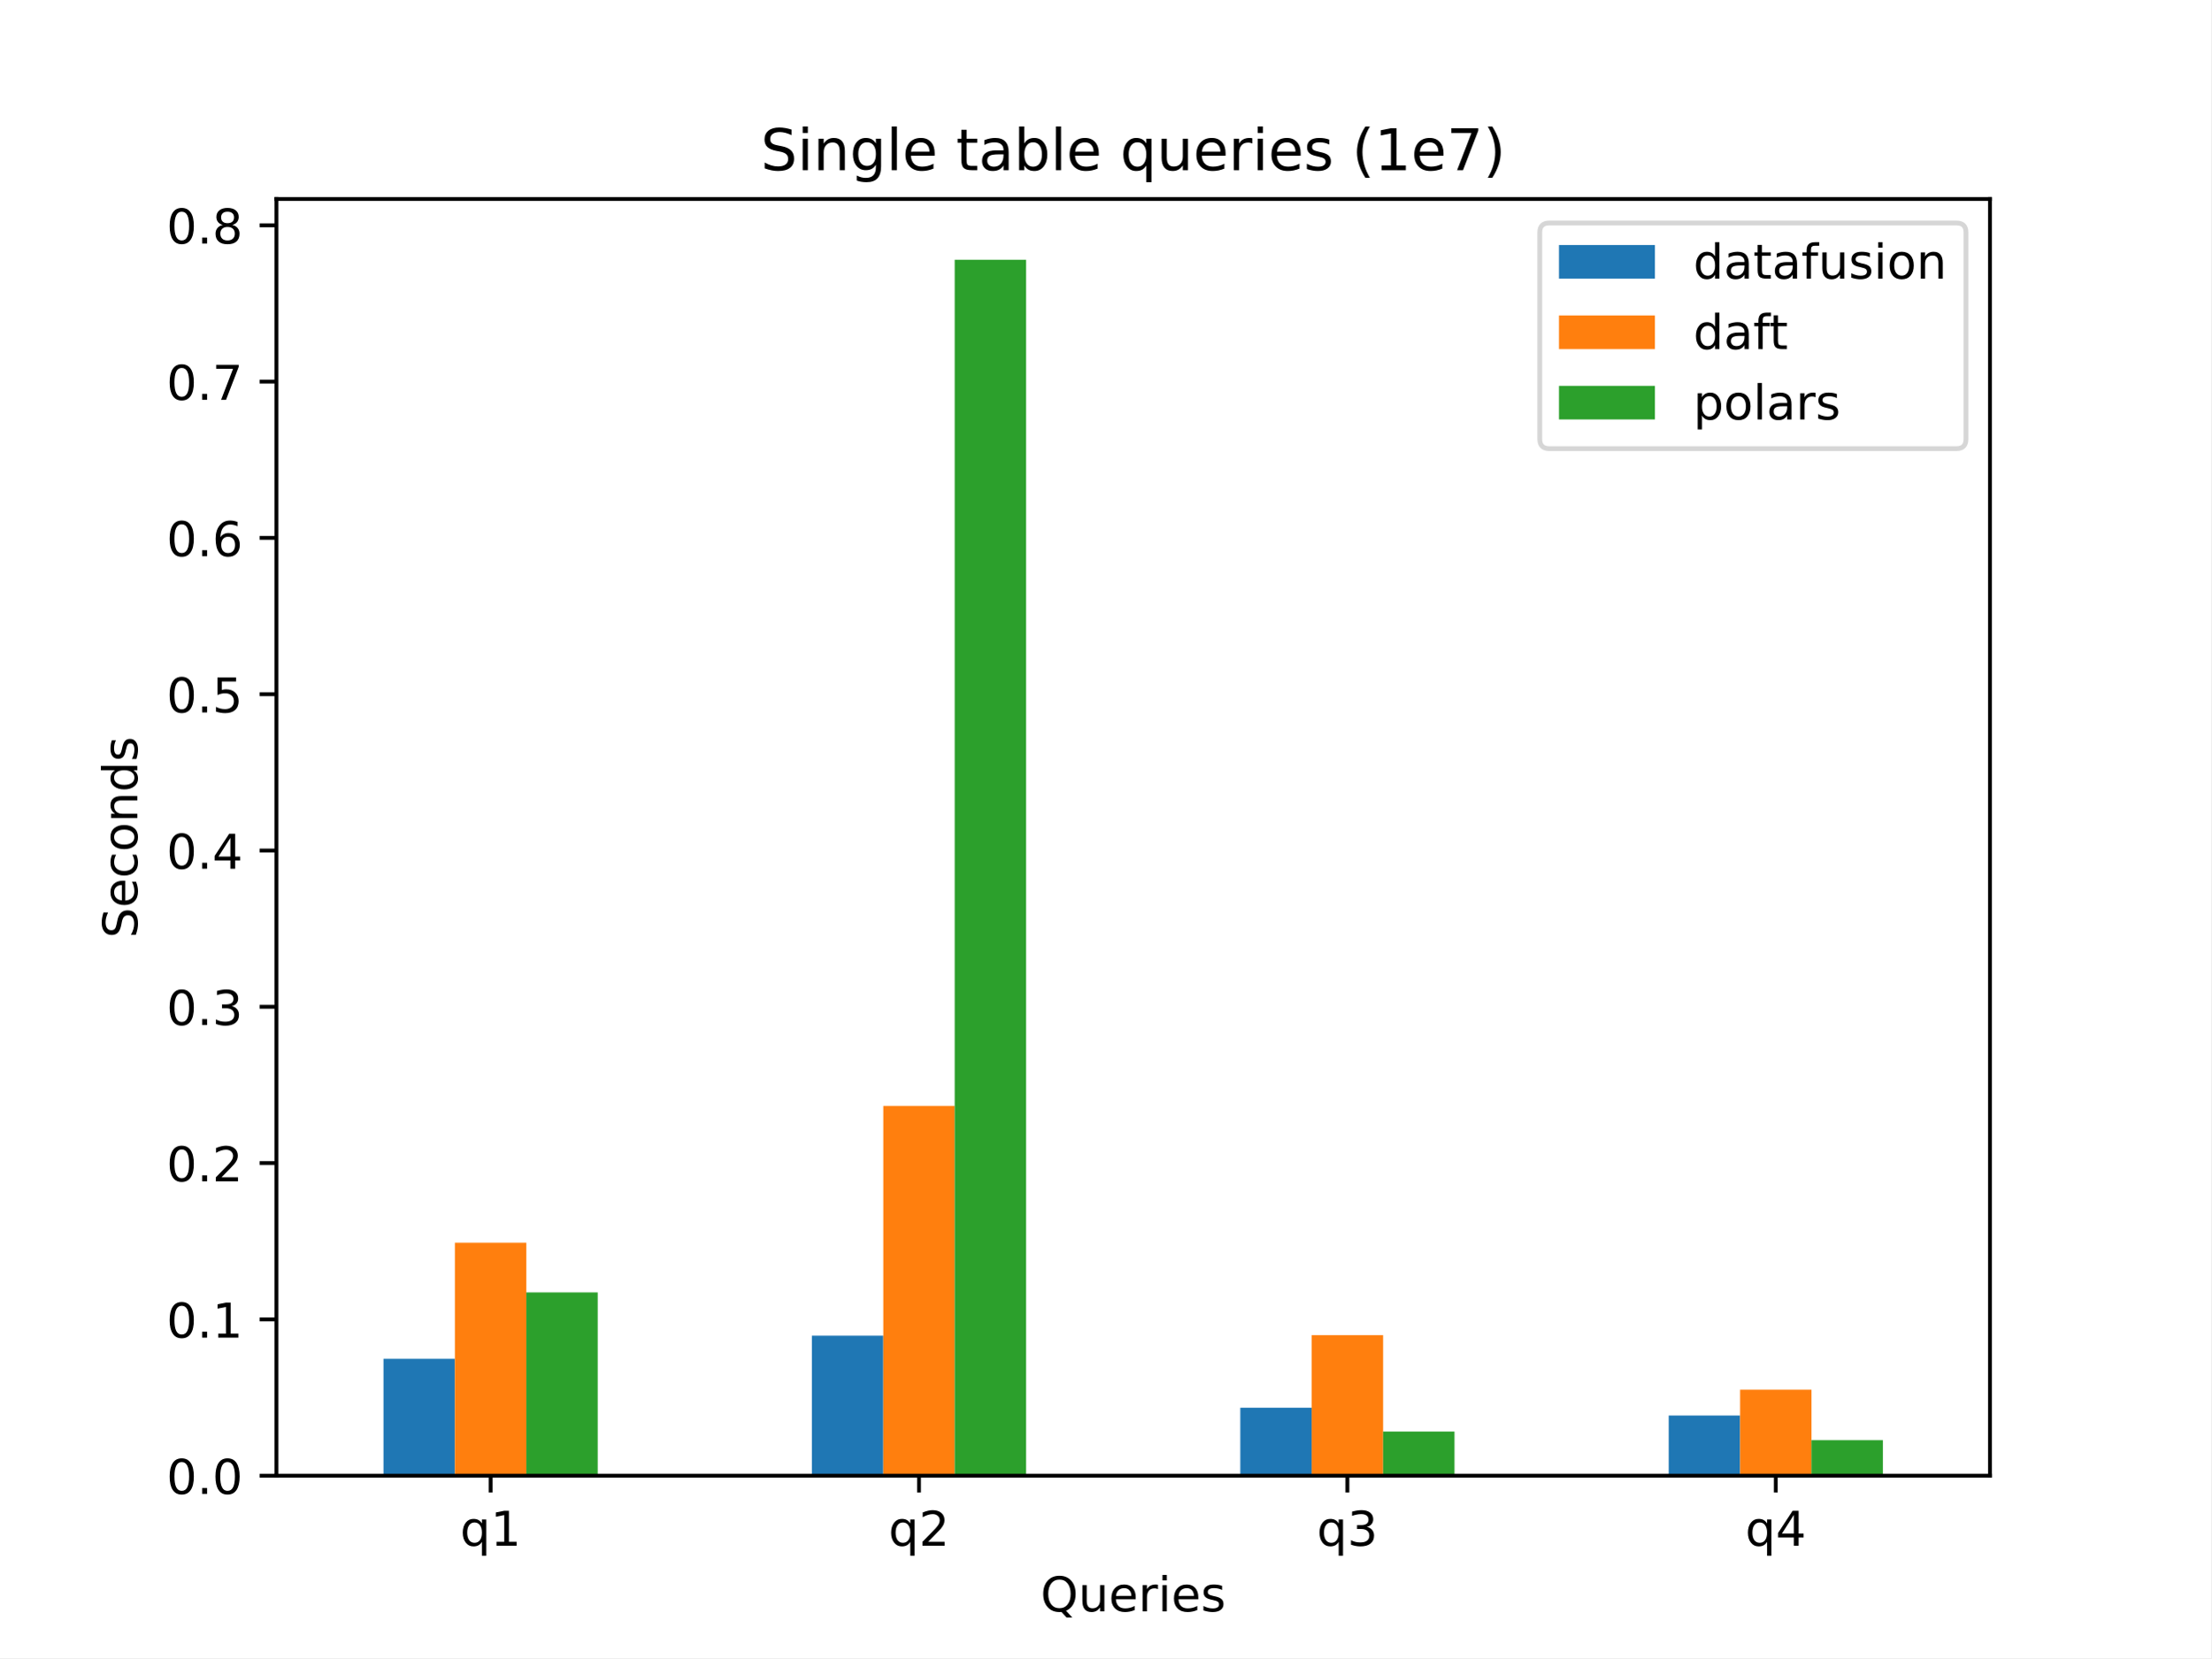
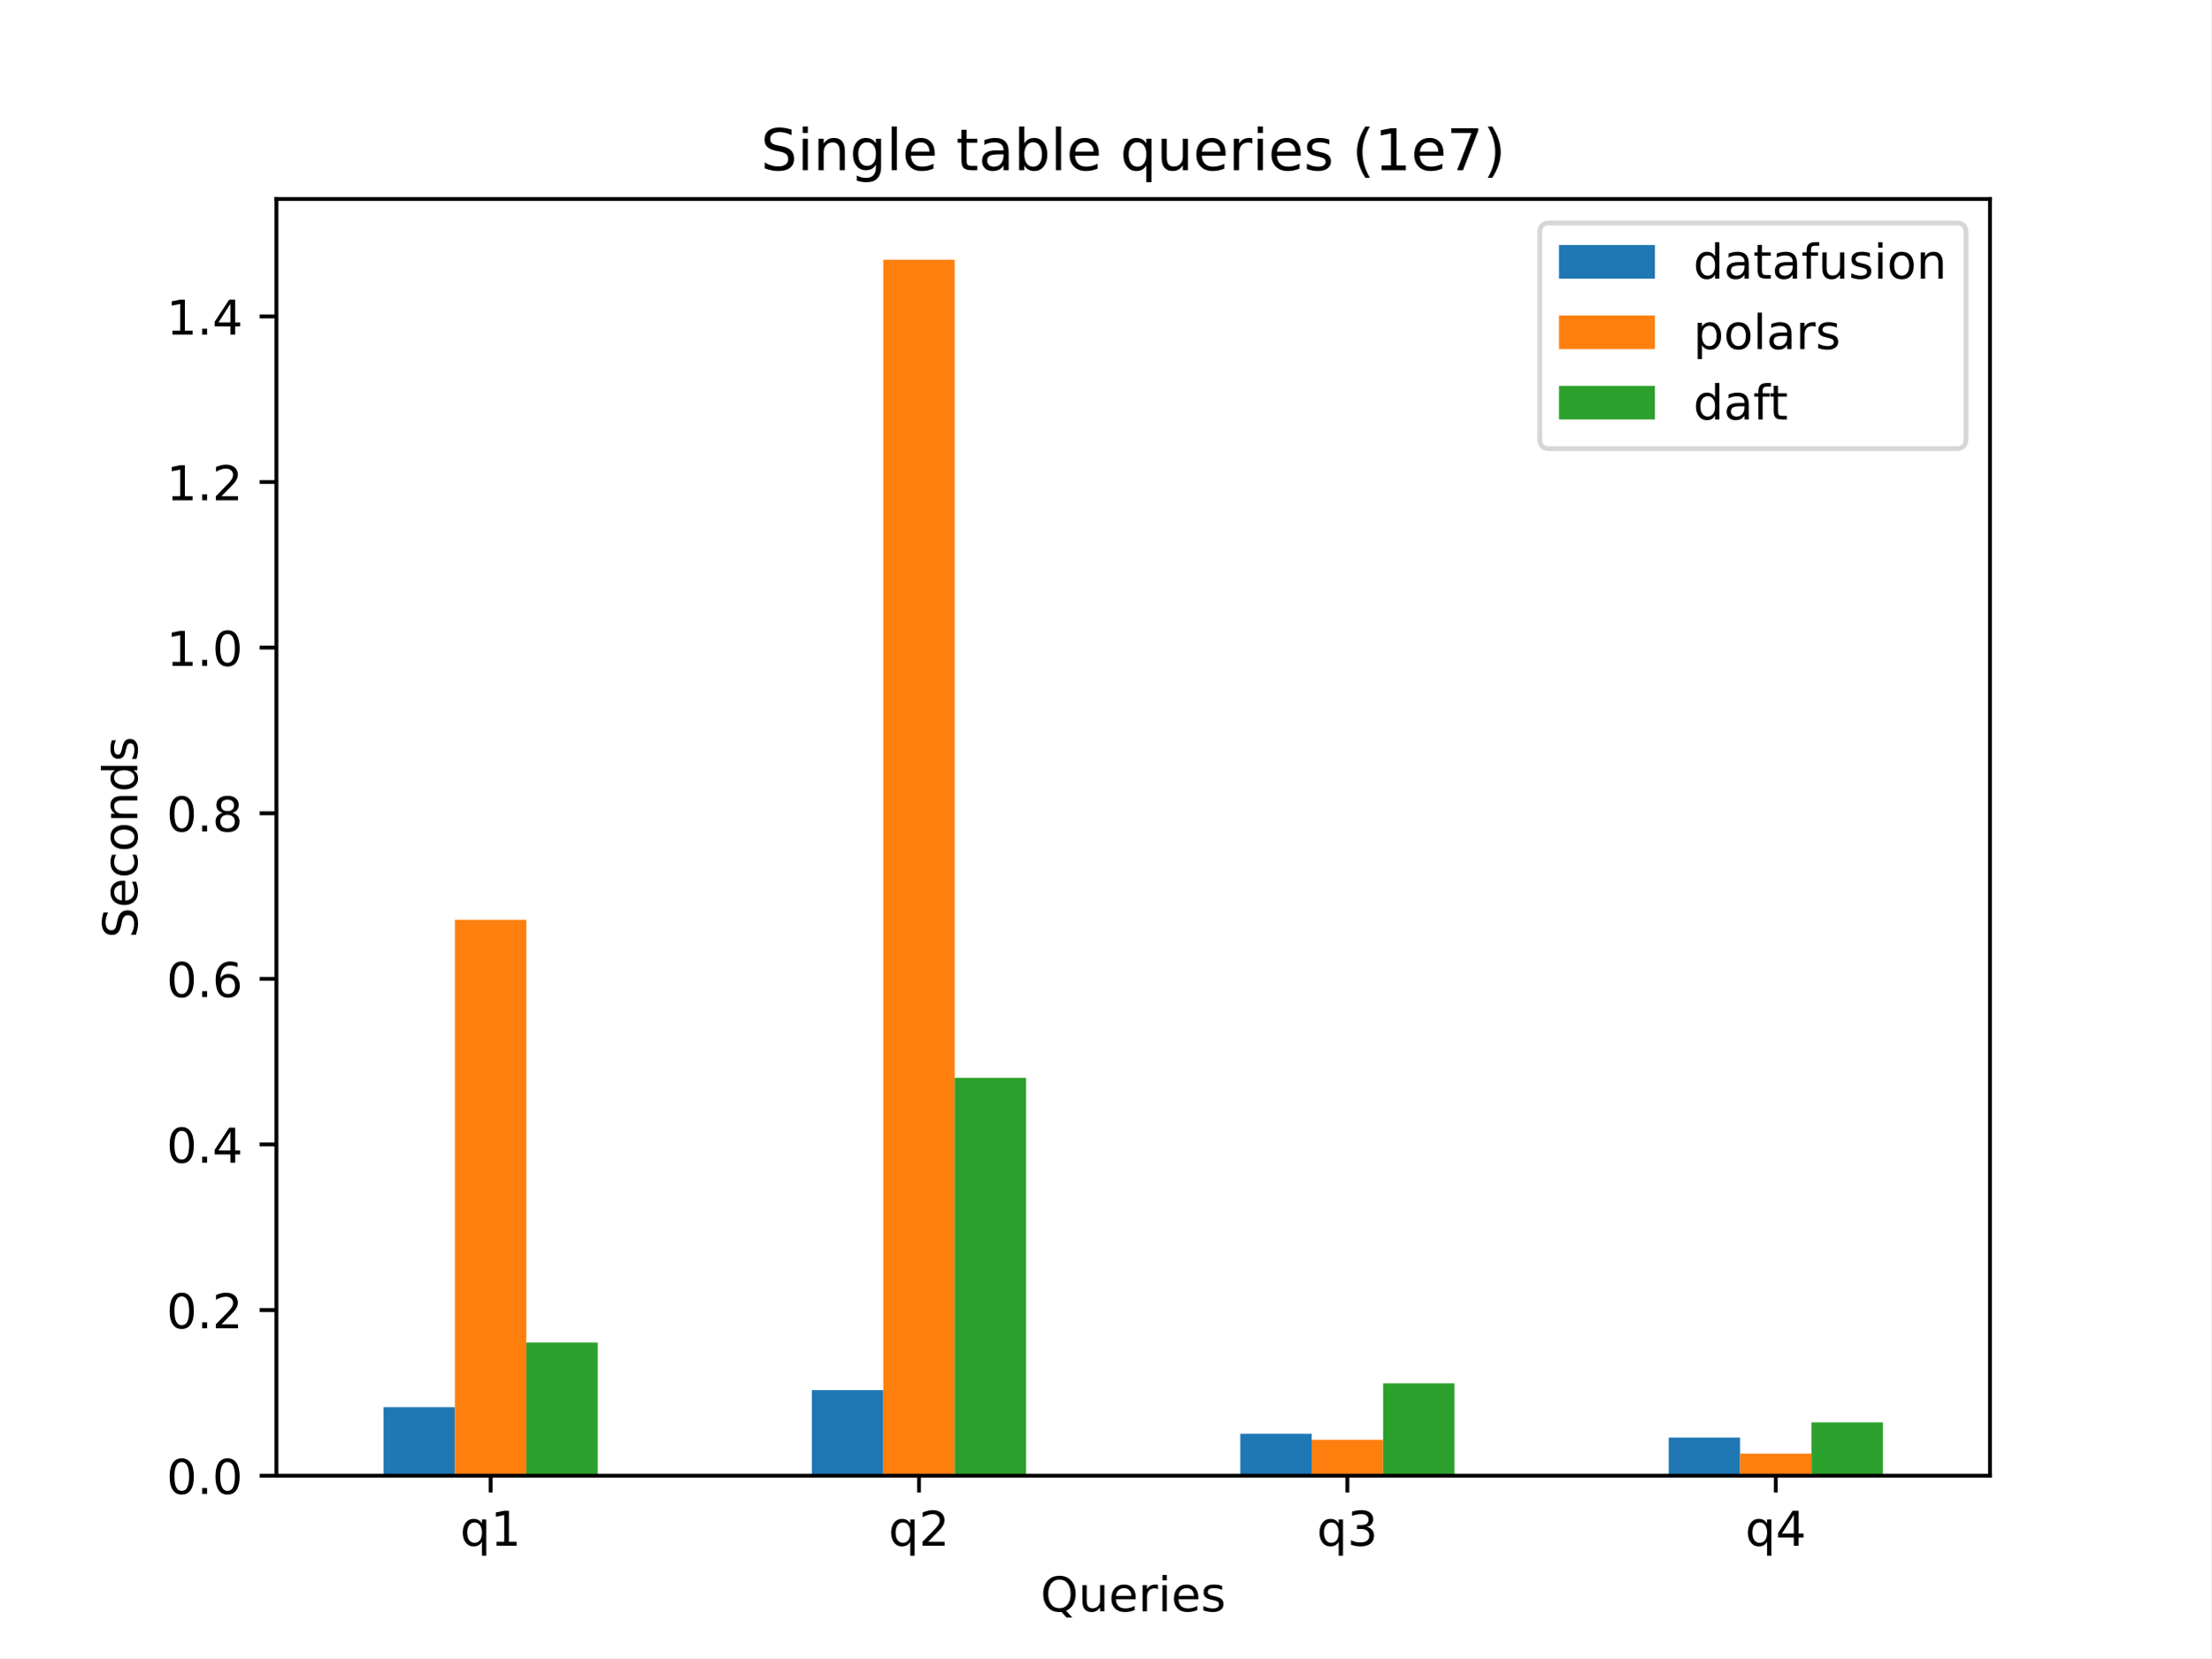
<svg xmlns="http://www.w3.org/2000/svg" xmlns:xlink="http://www.w3.org/1999/xlink" width="460.8pt" height="345.6pt" viewBox="0 0 460.8 345.6" version="1.1">
  <defs>
    <style type="text/css">*{stroke-linejoin: round; stroke-linecap: butt}</style>
  </defs>
  <g id="figure_1">
    <g id="patch_1">
      <path d="M 0 345.6  L 460.8 345.6  L 460.8 0  L 0 0  z " style="fill: #ffffff" />
    </g>
    <g id="axes_1">
      <g id="patch_2">
        <path d="M 57.6 307.584  L 414.72 307.584  L 414.72 41.472  L 57.6 41.472  z " style="fill: #ffffff" />
      </g>
      <g id="patch_3">
-         <path d="M 79.92 307.584  L 94.8 307.584  L 94.8 283.219  L 79.92 283.219  z " clip-path="url(#p27d5dcea95)" style="fill: #1f77b4" />
+         <path d="M 79.92 307.584  L 94.8 307.584  L 94.8 293.303  L 79.92 293.303  z " clip-path="url(#pc328653be3)" style="fill: #1f77b4" />
      </g>
      <g id="patch_4">
-         <path d="M 169.2 307.584  L 184.08 307.584  L 184.08 278.394  L 169.2 278.394  z " clip-path="url(#p27d5dcea95)" style="fill: #1f77b4" />
+         <path d="M 169.2 307.584  L 184.08 307.584  L 184.08 289.738  L 169.2 289.738  z " clip-path="url(#pc328653be3)" style="fill: #1f77b4" />
      </g>
      <g id="patch_5">
-         <path d="M 258.48 307.584  L 273.36 307.584  L 273.36 293.412  L 258.48 293.412  z " clip-path="url(#p27d5dcea95)" style="fill: #1f77b4" />
+         <path d="M 258.48 307.584  L 273.36 307.584  L 273.36 298.847  L 258.48 298.847  z " clip-path="url(#pc328653be3)" style="fill: #1f77b4" />
      </g>
      <g id="patch_6">
-         <path d="M 347.76 307.584  L 362.64 307.584  L 362.64 295.036  L 347.76 295.036  z " clip-path="url(#p27d5dcea95)" style="fill: #1f77b4" />
+         <path d="M 347.76 307.584  L 362.64 307.584  L 362.64 299.632  L 347.76 299.632  z " clip-path="url(#pc328653be3)" style="fill: #1f77b4" />
      </g>
      <g id="patch_7">
-         <path d="M 94.8 307.584  L 109.68 307.584  L 109.68 259.031  L 94.8 259.031  z " clip-path="url(#p27d5dcea95)" style="fill: #ff7f0e" />
+         <path d="M 94.8 307.584  L 109.68 307.584  L 109.68 191.732  L 94.8 191.732  z " clip-path="url(#pc328653be3)" style="fill: #ff7f0e" />
      </g>
      <g id="patch_8">
-         <path d="M 184.08 307.584  L 198.96 307.584  L 198.96 230.506  L 184.08 230.506  z " clip-path="url(#p27d5dcea95)" style="fill: #ff7f0e" />
+         <path d="M 184.08 307.584  L 198.96 307.584  L 198.96 54.144  L 184.08 54.144  z " clip-path="url(#pc328653be3)" style="fill: #ff7f0e" />
      </g>
      <g id="patch_9">
-         <path d="M 273.36 307.584  L 288.24 307.584  L 288.24 278.292  L 273.36 278.292  z " clip-path="url(#p27d5dcea95)" style="fill: #ff7f0e" />
+         <path d="M 273.36 307.584  L 288.24 307.584  L 288.24 300.105  L 273.36 300.105  z " clip-path="url(#pc328653be3)" style="fill: #ff7f0e" />
      </g>
      <g id="patch_10">
-         <path d="M 362.64 307.584  L 377.52 307.584  L 377.52 289.657  L 362.64 289.657  z " clip-path="url(#p27d5dcea95)" style="fill: #ff7f0e" />
+         <path d="M 362.64 307.584  L 377.52 307.584  L 377.52 302.976  L 362.64 302.976  z " clip-path="url(#pc328653be3)" style="fill: #ff7f0e" />
      </g>
      <g id="patch_11">
-         <path d="M 109.68 307.584  L 124.56 307.584  L 124.56 269.377  L 109.68 269.377  z " clip-path="url(#p27d5dcea95)" style="fill: #2ca02c" />
+         <path d="M 109.68 307.584  L 124.56 307.584  L 124.56 279.836  L 109.68 279.836  z " clip-path="url(#pc328653be3)" style="fill: #2ca02c" />
      </g>
      <g id="patch_12">
-         <path d="M 198.96 307.584  L 213.84 307.584  L 213.84 54.144  L 198.96 54.144  z " clip-path="url(#p27d5dcea95)" style="fill: #2ca02c" />
+         <path d="M 198.96 307.584  L 213.84 307.584  L 213.84 224.651  L 198.96 224.651  z " clip-path="url(#pc328653be3)" style="fill: #2ca02c" />
      </g>
      <g id="patch_13">
-         <path d="M 288.24 307.584  L 303.12 307.584  L 303.12 298.383  L 288.24 298.383  z " clip-path="url(#p27d5dcea95)" style="fill: #2ca02c" />
+         <path d="M 288.24 307.584  L 303.12 307.584  L 303.12 288.343  L 288.24 288.343  z " clip-path="url(#pc328653be3)" style="fill: #2ca02c" />
      </g>
      <g id="patch_14">
-         <path d="M 377.52 307.584  L 392.4 307.584  L 392.4 300.172  L 377.52 300.172  z " clip-path="url(#p27d5dcea95)" style="fill: #2ca02c" />
+         <path d="M 377.52 307.584  L 392.4 307.584  L 392.4 296.465  L 377.52 296.465  z " clip-path="url(#pc328653be3)" style="fill: #2ca02c" />
      </g>
      <g id="matplotlib.axis_1">
        <g id="xtick_1">
          <g id="line2d_1">
            <defs>
-               <path id="m4e1889962d" d="M 0 0  L 0 3.5  " style="stroke: #000000; stroke-width: 0.8" />
-             </defs>
-             <g>
-               <use xlink:href="#m4e1889962d" x="102.24" y="307.584" style="stroke: #000000; stroke-width: 0.8" />
+               <path id="m844fd5efec" d="M 0 0  L 0 3.5  " style="stroke: #000000; stroke-width: 0.8" />
+             </defs>
+             <g>
+               <use xlink:href="#m844fd5efec" x="102.24" y="307.584" style="stroke: #000000; stroke-width: 0.8" />
            </g>
          </g>
          <g id="text_1">
            <g transform="translate(95.88453 322.1824) scale(0.1 -0.1)">
              <defs>
                <path id="DejaVuSans-71" d="M 947 1747  Q 947 1113 1208 752  Q 1469 391 1925 391  Q 2381 391 2643 752  Q 2906 1113 2906 1747  Q 2906 2381 2643 2742  Q 2381 3103 1925 3103  Q 1469 3103 1208 2742  Q 947 2381 947 1747  z M 2906 525  Q 2725 213 2448 61  Q 2172 -91 1784 -91  Q 1150 -91 751 415  Q 353 922 353 1747  Q 353 2572 751 3078  Q 1150 3584 1784 3584  Q 2172 3584 2448 3432  Q 2725 3281 2906 2969  L 2906 3500  L 3481 3500  L 3481 -1331  L 2906 -1331  L 2906 525  z " transform="scale(0.015625)" />
                <path id="DejaVuSans-31" d="M 794 531  L 1825 531  L 1825 4091  L 703 3866  L 703 4441  L 1819 4666  L 2450 4666  L 2450 531  L 3481 531  L 3481 0  L 794 0  L 794 531  z " transform="scale(0.015625)" />
              </defs>
              <use xlink:href="#DejaVuSans-71" />
              <use xlink:href="#DejaVuSans-31" transform="translate(63.47656 0)" />
            </g>
          </g>
        </g>
        <g id="xtick_2">
          <g id="line2d_2">
            <g>
-               <use xlink:href="#m4e1889962d" x="191.52" y="307.584" style="stroke: #000000; stroke-width: 0.8" />
+               <use xlink:href="#m844fd5efec" x="191.52" y="307.584" style="stroke: #000000; stroke-width: 0.8" />
            </g>
          </g>
          <g id="text_2">
            <g transform="translate(185.1645 322.1824) scale(0.1 -0.1)">
              <defs>
                <path id="DejaVuSans-32" d="M 1228 531  L 3431 531  L 3431 0  L 469 0  L 469 531  Q 828 903 1448 1529  Q 2069 2156 2228 2338  Q 2531 2678 2651 2914  Q 2772 3150 2772 3378  Q 2772 3750 2511 3984  Q 2250 4219 1831 4219  Q 1534 4219 1204 4116  Q 875 4013 500 3803  L 500 4441  Q 881 4594 1212 4672  Q 1544 4750 1819 4750  Q 2544 4750 2975 4387  Q 3406 4025 3406 3419  Q 3406 3131 3298 2873  Q 3191 2616 2906 2266  Q 2828 2175 2409 1742  Q 1991 1309 1228 531  z " transform="scale(0.015625)" />
              </defs>
              <use xlink:href="#DejaVuSans-71" />
              <use xlink:href="#DejaVuSans-32" transform="translate(63.47656 0)" />
            </g>
          </g>
        </g>
        <g id="xtick_3">
          <g id="line2d_3">
            <g>
-               <use xlink:href="#m4e1889962d" x="280.8" y="307.584" style="stroke: #000000; stroke-width: 0.8" />
+               <use xlink:href="#m844fd5efec" x="280.8" y="307.584" style="stroke: #000000; stroke-width: 0.8" />
            </g>
          </g>
          <g id="text_3">
            <g transform="translate(274.4445 322.1824) scale(0.1 -0.1)">
              <defs>
                <path id="DejaVuSans-33" d="M 2597 2516  Q 3050 2419 3304 2112  Q 3559 1806 3559 1356  Q 3559 666 3084 287  Q 2609 -91 1734 -91  Q 1441 -91 1130 -33  Q 819 25 488 141  L 488 750  Q 750 597 1062 519  Q 1375 441 1716 441  Q 2309 441 2620 675  Q 2931 909 2931 1356  Q 2931 1769 2642 2001  Q 2353 2234 1838 2234  L 1294 2234  L 1294 2753  L 1863 2753  Q 2328 2753 2575 2939  Q 2822 3125 2822 3475  Q 2822 3834 2567 4026  Q 2313 4219 1838 4219  Q 1578 4219 1281 4162  Q 984 4106 628 3988  L 628 4550  Q 988 4650 1302 4700  Q 1616 4750 1894 4750  Q 2613 4750 3031 4423  Q 3450 4097 3450 3541  Q 3450 3153 3228 2886  Q 3006 2619 2597 2516  z " transform="scale(0.015625)" />
              </defs>
              <use xlink:href="#DejaVuSans-71" />
              <use xlink:href="#DejaVuSans-33" transform="translate(63.47656 0)" />
            </g>
          </g>
        </g>
        <g id="xtick_4">
          <g id="line2d_4">
            <g>
-               <use xlink:href="#m4e1889962d" x="370.08" y="307.584" style="stroke: #000000; stroke-width: 0.8" />
+               <use xlink:href="#m844fd5efec" x="370.08" y="307.584" style="stroke: #000000; stroke-width: 0.8" />
            </g>
          </g>
          <g id="text_4">
            <g transform="translate(363.7245 322.1824) scale(0.1 -0.1)">
              <defs>
                <path id="DejaVuSans-34" d="M 2419 4116  L 825 1625  L 2419 1625  L 2419 4116  z M 2253 4666  L 3047 4666  L 3047 1625  L 3713 1625  L 3713 1100  L 3047 1100  L 3047 0  L 2419 0  L 2419 1100  L 313 1100  L 313 1709  L 2253 4666  z " transform="scale(0.015625)" />
              </defs>
              <use xlink:href="#DejaVuSans-71" />
              <use xlink:href="#DejaVuSans-34" transform="translate(63.47656 0)" />
            </g>
          </g>
        </g>
        <g id="text_5">
          <g transform="translate(216.853 335.8606) scale(0.1 -0.1)">
            <defs>
              <path id="DejaVuSans-51" d="M 2522 4238  Q 1834 4238 1429 3725  Q 1025 3213 1025 2328  Q 1025 1447 1429 934  Q 1834 422 2522 422  Q 3209 422 3611 934  Q 4013 1447 4013 2328  Q 4013 3213 3611 3725  Q 3209 4238 2522 4238  z M 3406 84  L 4238 -825  L 3475 -825  L 2784 -78  Q 2681 -84 2626 -87  Q 2572 -91 2522 -91  Q 1538 -91 948 567  Q 359 1225 359 2328  Q 359 3434 948 4092  Q 1538 4750 2522 4750  Q 3503 4750 4090 4092  Q 4678 3434 4678 2328  Q 4678 1516 4351 937  Q 4025 359 3406 84  z " transform="scale(0.015625)" />
              <path id="DejaVuSans-75" d="M 544 1381  L 544 3500  L 1119 3500  L 1119 1403  Q 1119 906 1312 657  Q 1506 409 1894 409  Q 2359 409 2629 706  Q 2900 1003 2900 1516  L 2900 3500  L 3475 3500  L 3475 0  L 2900 0  L 2900 538  Q 2691 219 2414 64  Q 2138 -91 1772 -91  Q 1169 -91 856 284  Q 544 659 544 1381  z M 1991 3584  L 1991 3584  z " transform="scale(0.015625)" />
              <path id="DejaVuSans-65" d="M 3597 1894  L 3597 1613  L 953 1613  Q 991 1019 1311 708  Q 1631 397 2203 397  Q 2534 397 2845 478  Q 3156 559 3463 722  L 3463 178  Q 3153 47 2828 -22  Q 2503 -91 2169 -91  Q 1331 -91 842 396  Q 353 884 353 1716  Q 353 2575 817 3079  Q 1281 3584 2069 3584  Q 2775 3584 3186 3129  Q 3597 2675 3597 1894  z M 3022 2063  Q 3016 2534 2758 2815  Q 2500 3097 2075 3097  Q 1594 3097 1305 2825  Q 1016 2553 972 2059  L 3022 2063  z " transform="scale(0.015625)" />
              <path id="DejaVuSans-72" d="M 2631 2963  Q 2534 3019 2420 3045  Q 2306 3072 2169 3072  Q 1681 3072 1420 2755  Q 1159 2438 1159 1844  L 1159 0  L 581 0  L 581 3500  L 1159 3500  L 1159 2956  Q 1341 3275 1631 3429  Q 1922 3584 2338 3584  Q 2397 3584 2469 3576  Q 2541 3569 2628 3553  L 2631 2963  z " transform="scale(0.015625)" />
              <path id="DejaVuSans-69" d="M 603 3500  L 1178 3500  L 1178 0  L 603 0  L 603 3500  z M 603 4863  L 1178 4863  L 1178 4134  L 603 4134  L 603 4863  z " transform="scale(0.015625)" />
              <path id="DejaVuSans-73" d="M 2834 3397  L 2834 2853  Q 2591 2978 2328 3040  Q 2066 3103 1784 3103  Q 1356 3103 1142 2972  Q 928 2841 928 2578  Q 928 2378 1081 2264  Q 1234 2150 1697 2047  L 1894 2003  Q 2506 1872 2764 1633  Q 3022 1394 3022 966  Q 3022 478 2636 193  Q 2250 -91 1575 -91  Q 1294 -91 989 -36  Q 684 19 347 128  L 347 722  Q 666 556 975 473  Q 1284 391 1588 391  Q 1994 391 2212 530  Q 2431 669 2431 922  Q 2431 1156 2273 1281  Q 2116 1406 1581 1522  L 1381 1569  Q 847 1681 609 1914  Q 372 2147 372 2553  Q 372 3047 722 3315  Q 1072 3584 1716 3584  Q 2034 3584 2315 3537  Q 2597 3491 2834 3397  z " transform="scale(0.015625)" />
            </defs>
            <use xlink:href="#DejaVuSans-51" />
            <use xlink:href="#DejaVuSans-75" transform="translate(78.71094 0)" />
            <use xlink:href="#DejaVuSans-65" transform="translate(142.0898 0)" />
            <use xlink:href="#DejaVuSans-72" transform="translate(203.6133 0)" />
            <use xlink:href="#DejaVuSans-69" transform="translate(244.7266 0)" />
            <use xlink:href="#DejaVuSans-65" transform="translate(272.5098 0)" />
            <use xlink:href="#DejaVuSans-73" transform="translate(334.0332 0)" />
          </g>
        </g>
      </g>
      <g id="matplotlib.axis_2">
        <g id="ytick_1">
          <g id="line2d_5">
            <defs>
-               <path id="m4baa3d12ad" d="M 0 0  L -3.5 0  " style="stroke: #000000; stroke-width: 0.8" />
-             </defs>
-             <g>
-               <use xlink:href="#m4baa3d12ad" x="57.6" y="307.584" style="stroke: #000000; stroke-width: 0.8" />
+               <path id="mab1fc42441" d="M 0 0  L -3.5 0  " style="stroke: #000000; stroke-width: 0.8" />
+             </defs>
+             <g>
+               <use xlink:href="#mab1fc42441" x="57.6" y="307.584" style="stroke: #000000; stroke-width: 0.8" />
            </g>
          </g>
          <g id="text_6">
            <g transform="translate(34.69687 311.3832) scale(0.1 -0.1)">
              <defs>
                <path id="DejaVuSans-30" d="M 2034 4250  Q 1547 4250 1301 3770  Q 1056 3291 1056 2328  Q 1056 1369 1301 889  Q 1547 409 2034 409  Q 2525 409 2770 889  Q 3016 1369 3016 2328  Q 3016 3291 2770 3770  Q 2525 4250 2034 4250  z M 2034 4750  Q 2819 4750 3233 4129  Q 3647 3509 3647 2328  Q 3647 1150 3233 529  Q 2819 -91 2034 -91  Q 1250 -91 836 529  Q 422 1150 422 2328  Q 422 3509 836 4129  Q 1250 4750 2034 4750  z " transform="scale(0.015625)" />
                <path id="DejaVuSans-2e" d="M 684 794  L 1344 794  L 1344 0  L 684 0  L 684 794  z " transform="scale(0.015625)" />
              </defs>
              <use xlink:href="#DejaVuSans-30" />
              <use xlink:href="#DejaVuSans-2e" transform="translate(63.62305 0)" />
              <use xlink:href="#DejaVuSans-30" transform="translate(95.41016 0)" />
            </g>
          </g>
        </g>
        <g id="ytick_2">
          <g id="line2d_6">
            <g>
-               <use xlink:href="#m4baa3d12ad" x="57.6" y="275.006" style="stroke: #000000; stroke-width: 0.8" />
+               <use xlink:href="#mab1fc42441" x="57.6" y="273.064" style="stroke: #000000; stroke-width: 0.8" />
            </g>
          </g>
          <g id="text_7">
-             <g transform="translate(34.69687 278.8048) scale(0.1 -0.1)">
-               <use xlink:href="#DejaVuSans-30" />
-               <use xlink:href="#DejaVuSans-2e" transform="translate(63.62305 0)" />
-               <use xlink:href="#DejaVuSans-31" transform="translate(95.41016 0)" />
+             <g transform="translate(34.69687 276.8627) scale(0.1 -0.1)">
+               <use xlink:href="#DejaVuSans-30" />
+               <use xlink:href="#DejaVuSans-2e" transform="translate(63.62305 0)" />
+               <use xlink:href="#DejaVuSans-32" transform="translate(95.41016 0)" />
            </g>
          </g>
        </g>
        <g id="ytick_3">
          <g id="line2d_7">
            <g>
-               <use xlink:href="#m4baa3d12ad" x="57.6" y="242.427" style="stroke: #000000; stroke-width: 0.8" />
+               <use xlink:href="#mab1fc42441" x="57.6" y="238.543" style="stroke: #000000; stroke-width: 0.8" />
            </g>
          </g>
          <g id="text_8">
-             <g transform="translate(34.69687 246.2264) scale(0.1 -0.1)">
-               <use xlink:href="#DejaVuSans-30" />
-               <use xlink:href="#DejaVuSans-2e" transform="translate(63.62305 0)" />
-               <use xlink:href="#DejaVuSans-32" transform="translate(95.41016 0)" />
+             <g transform="translate(34.69687 242.3423) scale(0.1 -0.1)">
+               <use xlink:href="#DejaVuSans-30" />
+               <use xlink:href="#DejaVuSans-2e" transform="translate(63.62305 0)" />
+               <use xlink:href="#DejaVuSans-34" transform="translate(95.41016 0)" />
            </g>
          </g>
        </g>
        <g id="ytick_4">
          <g id="line2d_8">
            <g>
-               <use xlink:href="#m4baa3d12ad" x="57.6" y="209.849" style="stroke: #000000; stroke-width: 0.8" />
+               <use xlink:href="#mab1fc42441" x="57.6" y="204.023" style="stroke: #000000; stroke-width: 0.8" />
            </g>
          </g>
          <g id="text_9">
-             <g transform="translate(34.69687 213.648) scale(0.1 -0.1)">
-               <use xlink:href="#DejaVuSans-30" />
-               <use xlink:href="#DejaVuSans-2e" transform="translate(63.62305 0)" />
-               <use xlink:href="#DejaVuSans-33" transform="translate(95.41016 0)" />
+             <g transform="translate(34.69687 207.8218) scale(0.1 -0.1)">
+               <defs>
+                 <path id="DejaVuSans-36" d="M 2113 2584  Q 1688 2584 1439 2293  Q 1191 2003 1191 1497  Q 1191 994 1439 701  Q 1688 409 2113 409  Q 2538 409 2786 701  Q 3034 994 3034 1497  Q 3034 2003 2786 2293  Q 2538 2584 2113 2584  z M 3366 4563  L 3366 3988  Q 3128 4100 2886 4159  Q 2644 4219 2406 4219  Q 1781 4219 1451 3797  Q 1122 3375 1075 2522  Q 1259 2794 1537 2939  Q 1816 3084 2150 3084  Q 2853 3084 3261 2657  Q 3669 2231 3669 1497  Q 3669 778 3244 343  Q 2819 -91 2113 -91  Q 1303 -91 875 529  Q 447 1150 447 2328  Q 447 3434 972 4092  Q 1497 4750 2381 4750  Q 2619 4750 2861 4703  Q 3103 4656 3366 4563  z " transform="scale(0.015625)" />
+               </defs>
+               <use xlink:href="#DejaVuSans-30" />
+               <use xlink:href="#DejaVuSans-2e" transform="translate(63.62305 0)" />
+               <use xlink:href="#DejaVuSans-36" transform="translate(95.41016 0)" />
            </g>
          </g>
        </g>
        <g id="ytick_5">
          <g id="line2d_9">
            <g>
-               <use xlink:href="#m4baa3d12ad" x="57.6" y="177.27" style="stroke: #000000; stroke-width: 0.8" />
+               <use xlink:href="#mab1fc42441" x="57.6" y="169.502" style="stroke: #000000; stroke-width: 0.8" />
            </g>
          </g>
          <g id="text_10">
-             <g transform="translate(34.69687 181.0696) scale(0.1 -0.1)">
-               <use xlink:href="#DejaVuSans-30" />
-               <use xlink:href="#DejaVuSans-2e" transform="translate(63.62305 0)" />
-               <use xlink:href="#DejaVuSans-34" transform="translate(95.41016 0)" />
+             <g transform="translate(34.69687 173.3013) scale(0.1 -0.1)">
+               <defs>
+                 <path id="DejaVuSans-38" d="M 2034 2216  Q 1584 2216 1326 1975  Q 1069 1734 1069 1313  Q 1069 891 1326 650  Q 1584 409 2034 409  Q 2484 409 2743 651  Q 3003 894 3003 1313  Q 3003 1734 2745 1975  Q 2488 2216 2034 2216  z M 1403 2484  Q 997 2584 770 2862  Q 544 3141 544 3541  Q 544 4100 942 4425  Q 1341 4750 2034 4750  Q 2731 4750 3128 4425  Q 3525 4100 3525 3541  Q 3525 3141 3298 2862  Q 3072 2584 2669 2484  Q 3125 2378 3379 2068  Q 3634 1759 3634 1313  Q 3634 634 3220 271  Q 2806 -91 2034 -91  Q 1263 -91 848 271  Q 434 634 434 1313  Q 434 1759 690 2068  Q 947 2378 1403 2484  z M 1172 3481  Q 1172 3119 1398 2916  Q 1625 2713 2034 2713  Q 2441 2713 2670 2916  Q 2900 3119 2900 3481  Q 2900 3844 2670 4047  Q 2441 4250 2034 4250  Q 1625 4250 1398 4047  Q 1172 3844 1172 3481  z " transform="scale(0.015625)" />
+               </defs>
+               <use xlink:href="#DejaVuSans-30" />
+               <use xlink:href="#DejaVuSans-2e" transform="translate(63.62305 0)" />
+               <use xlink:href="#DejaVuSans-38" transform="translate(95.41016 0)" />
            </g>
          </g>
        </g>
        <g id="ytick_6">
          <g id="line2d_10">
            <g>
-               <use xlink:href="#m4baa3d12ad" x="57.6" y="144.692" style="stroke: #000000; stroke-width: 0.8" />
+               <use xlink:href="#mab1fc42441" x="57.6" y="134.982" style="stroke: #000000; stroke-width: 0.8" />
            </g>
          </g>
          <g id="text_11">
-             <g transform="translate(34.69687 148.4911) scale(0.1 -0.1)">
-               <defs>
-                 <path id="DejaVuSans-35" d="M 691 4666  L 3169 4666  L 3169 4134  L 1269 4134  L 1269 2991  Q 1406 3038 1543 3061  Q 1681 3084 1819 3084  Q 2600 3084 3056 2656  Q 3513 2228 3513 1497  Q 3513 744 3044 326  Q 2575 -91 1722 -91  Q 1428 -91 1123 -41  Q 819 9 494 109  L 494 744  Q 775 591 1075 516  Q 1375 441 1709 441  Q 2250 441 2565 725  Q 2881 1009 2881 1497  Q 2881 1984 2565 2268  Q 2250 2553 1709 2553  Q 1456 2553 1204 2497  Q 953 2441 691 2322  L 691 4666  z " transform="scale(0.015625)" />
-               </defs>
-               <use xlink:href="#DejaVuSans-30" />
-               <use xlink:href="#DejaVuSans-2e" transform="translate(63.62305 0)" />
-               <use xlink:href="#DejaVuSans-35" transform="translate(95.41016 0)" />
+             <g transform="translate(34.69687 138.7808) scale(0.1 -0.1)">
+               <use xlink:href="#DejaVuSans-31" />
+               <use xlink:href="#DejaVuSans-2e" transform="translate(63.62305 0)" />
+               <use xlink:href="#DejaVuSans-30" transform="translate(95.41016 0)" />
            </g>
          </g>
        </g>
        <g id="ytick_7">
          <g id="line2d_11">
            <g>
-               <use xlink:href="#m4baa3d12ad" x="57.6" y="112.114" style="stroke: #000000; stroke-width: 0.8" />
+               <use xlink:href="#mab1fc42441" x="57.6" y="100.461" style="stroke: #000000; stroke-width: 0.8" />
            </g>
          </g>
          <g id="text_12">
-             <g transform="translate(34.69687 115.9127) scale(0.1 -0.1)">
-               <defs>
-                 <path id="DejaVuSans-36" d="M 2113 2584  Q 1688 2584 1439 2293  Q 1191 2003 1191 1497  Q 1191 994 1439 701  Q 1688 409 2113 409  Q 2538 409 2786 701  Q 3034 994 3034 1497  Q 3034 2003 2786 2293  Q 2538 2584 2113 2584  z M 3366 4563  L 3366 3988  Q 3128 4100 2886 4159  Q 2644 4219 2406 4219  Q 1781 4219 1451 3797  Q 1122 3375 1075 2522  Q 1259 2794 1537 2939  Q 1816 3084 2150 3084  Q 2853 3084 3261 2657  Q 3669 2231 3669 1497  Q 3669 778 3244 343  Q 2819 -91 2113 -91  Q 1303 -91 875 529  Q 447 1150 447 2328  Q 447 3434 972 4092  Q 1497 4750 2381 4750  Q 2619 4750 2861 4703  Q 3103 4656 3366 4563  z " transform="scale(0.015625)" />
-               </defs>
-               <use xlink:href="#DejaVuSans-30" />
-               <use xlink:href="#DejaVuSans-2e" transform="translate(63.62305 0)" />
-               <use xlink:href="#DejaVuSans-36" transform="translate(95.41016 0)" />
+             <g transform="translate(34.69687 104.2604) scale(0.1 -0.1)">
+               <use xlink:href="#DejaVuSans-31" />
+               <use xlink:href="#DejaVuSans-2e" transform="translate(63.62305 0)" />
+               <use xlink:href="#DejaVuSans-32" transform="translate(95.41016 0)" />
            </g>
          </g>
        </g>
        <g id="ytick_8">
          <g id="line2d_12">
            <g>
-               <use xlink:href="#m4baa3d12ad" x="57.6" y="79.535" style="stroke: #000000; stroke-width: 0.8" />
+               <use xlink:href="#mab1fc42441" x="57.6" y="65.941" style="stroke: #000000; stroke-width: 0.8" />
            </g>
          </g>
          <g id="text_13">
-             <g transform="translate(34.69687 83.3343) scale(0.1 -0.1)">
-               <defs>
-                 <path id="DejaVuSans-37" d="M 525 4666  L 3525 4666  L 3525 4397  L 1831 0  L 1172 0  L 2766 4134  L 525 4134  L 525 4666  z " transform="scale(0.015625)" />
-               </defs>
-               <use xlink:href="#DejaVuSans-30" />
-               <use xlink:href="#DejaVuSans-2e" transform="translate(63.62305 0)" />
-               <use xlink:href="#DejaVuSans-37" transform="translate(95.41016 0)" />
-             </g>
-           </g>
-         </g>
-         <g id="ytick_9">
-           <g id="line2d_13">
-             <g>
-               <use xlink:href="#m4baa3d12ad" x="57.6" y="46.957" style="stroke: #000000; stroke-width: 0.8" />
-             </g>
-           </g>
-           <g id="text_14">
-             <g transform="translate(34.69687 50.75589) scale(0.1 -0.1)">
-               <defs>
-                 <path id="DejaVuSans-38" d="M 2034 2216  Q 1584 2216 1326 1975  Q 1069 1734 1069 1313  Q 1069 891 1326 650  Q 1584 409 2034 409  Q 2484 409 2743 651  Q 3003 894 3003 1313  Q 3003 1734 2745 1975  Q 2488 2216 2034 2216  z M 1403 2484  Q 997 2584 770 2862  Q 544 3141 544 3541  Q 544 4100 942 4425  Q 1341 4750 2034 4750  Q 2731 4750 3128 4425  Q 3525 4100 3525 3541  Q 3525 3141 3298 2862  Q 3072 2584 2669 2484  Q 3125 2378 3379 2068  Q 3634 1759 3634 1313  Q 3634 634 3220 271  Q 2806 -91 2034 -91  Q 1263 -91 848 271  Q 434 634 434 1313  Q 434 1759 690 2068  Q 947 2378 1403 2484  z M 1172 3481  Q 1172 3119 1398 2916  Q 1625 2713 2034 2713  Q 2441 2713 2670 2916  Q 2900 3119 2900 3481  Q 2900 3844 2670 4047  Q 2441 4250 2034 4250  Q 1625 4250 1398 4047  Q 1172 3844 1172 3481  z " transform="scale(0.015625)" />
-               </defs>
-               <use xlink:href="#DejaVuSans-30" />
-               <use xlink:href="#DejaVuSans-2e" transform="translate(63.62305 0)" />
-               <use xlink:href="#DejaVuSans-38" transform="translate(95.41016 0)" />
-             </g>
-           </g>
-         </g>
-         <g id="text_15">
+             <g transform="translate(34.69687 69.73988) scale(0.1 -0.1)">
+               <use xlink:href="#DejaVuSans-31" />
+               <use xlink:href="#DejaVuSans-2e" transform="translate(63.62305 0)" />
+               <use xlink:href="#DejaVuSans-34" transform="translate(95.41016 0)" />
+             </g>
+           </g>
+         </g>
+         <g id="text_14">
          <g transform="translate(28.61719 195.535) rotate(-90) scale(0.1 -0.1)">
            <defs>
              <path id="DejaVuSans-53" d="M 3425 4513  L 3425 3897  Q 3066 4069 2747 4153  Q 2428 4238 2131 4238  Q 1616 4238 1336 4038  Q 1056 3838 1056 3469  Q 1056 3159 1242 3001  Q 1428 2844 1947 2747  L 2328 2669  Q 3034 2534 3370 2195  Q 3706 1856 3706 1288  Q 3706 609 3251 259  Q 2797 -91 1919 -91  Q 1588 -91 1214 -16  Q 841 59 441 206  L 441 856  Q 825 641 1194 531  Q 1563 422 1919 422  Q 2459 422 2753 634  Q 3047 847 3047 1241  Q 3047 1584 2836 1778  Q 2625 1972 2144 2069  L 1759 2144  Q 1053 2284 737 2584  Q 422 2884 422 3419  Q 422 4038 858 4394  Q 1294 4750 2059 4750  Q 2388 4750 2728 4690  Q 3069 4631 3425 4513  z " transform="scale(0.015625)" />
              <path id="DejaVuSans-63" d="M 3122 3366  L 3122 2828  Q 2878 2963 2633 3030  Q 2388 3097 2138 3097  Q 1578 3097 1268 2742  Q 959 2388 959 1747  Q 959 1106 1268 751  Q 1578 397 2138 397  Q 2388 397 2633 464  Q 2878 531 3122 666  L 3122 134  Q 2881 22 2623 -34  Q 2366 -91 2075 -91  Q 1284 -91 818 406  Q 353 903 353 1747  Q 353 2603 823 3093  Q 1294 3584 2113 3584  Q 2378 3584 2631 3529  Q 2884 3475 3122 3366  z " transform="scale(0.015625)" />
              <path id="DejaVuSans-6f" d="M 1959 3097  Q 1497 3097 1228 2736  Q 959 2375 959 1747  Q 959 1119 1226 758  Q 1494 397 1959 397  Q 2419 397 2687 759  Q 2956 1122 2956 1747  Q 2956 2369 2687 2733  Q 2419 3097 1959 3097  z M 1959 3584  Q 2709 3584 3137 3096  Q 3566 2609 3566 1747  Q 3566 888 3137 398  Q 2709 -91 1959 -91  Q 1206 -91 779 398  Q 353 888 353 1747  Q 353 2609 779 3096  Q 1206 3584 1959 3584  z " transform="scale(0.015625)" />
              <path id="DejaVuSans-6e" d="M 3513 2113  L 3513 0  L 2938 0  L 2938 2094  Q 2938 2591 2744 2837  Q 2550 3084 2163 3084  Q 1697 3084 1428 2787  Q 1159 2491 1159 1978  L 1159 0  L 581 0  L 581 3500  L 1159 3500  L 1159 2956  Q 1366 3272 1645 3428  Q 1925 3584 2291 3584  Q 2894 3584 3203 3211  Q 3513 2838 3513 2113  z " transform="scale(0.015625)" />
              <path id="DejaVuSans-64" d="M 2906 2969  L 2906 4863  L 3481 4863  L 3481 0  L 2906 0  L 2906 525  Q 2725 213 2448 61  Q 2172 -91 1784 -91  Q 1150 -91 751 415  Q 353 922 353 1747  Q 353 2572 751 3078  Q 1150 3584 1784 3584  Q 2172 3584 2448 3432  Q 2725 3281 2906 2969  z M 947 1747  Q 947 1113 1208 752  Q 1469 391 1925 391  Q 2381 391 2643 752  Q 2906 1113 2906 1747  Q 2906 2381 2643 2742  Q 2381 3103 1925 3103  Q 1469 3103 1208 2742  Q 947 2381 947 1747  z " transform="scale(0.015625)" />
            </defs>
            <use xlink:href="#DejaVuSans-53" />
            <use xlink:href="#DejaVuSans-65" transform="translate(63.47656 0)" />
            <use xlink:href="#DejaVuSans-63" transform="translate(125 0)" />
            <use xlink:href="#DejaVuSans-6f" transform="translate(179.9805 0)" />
            <use xlink:href="#DejaVuSans-6e" transform="translate(241.1621 0)" />
            <use xlink:href="#DejaVuSans-64" transform="translate(304.541 0)" />
            <use xlink:href="#DejaVuSans-73" transform="translate(368.0176 0)" />
          </g>
        </g>
      </g>
      <g id="patch_15">
        <path d="M 57.6 307.584  L 57.6 41.472  " style="fill: none; stroke: #000000; stroke-width: 0.8; stroke-linejoin: miter; stroke-linecap: square" />
      </g>
      <g id="patch_16">
        <path d="M 414.72 307.584  L 414.72 41.472  " style="fill: none; stroke: #000000; stroke-width: 0.8; stroke-linejoin: miter; stroke-linecap: square" />
      </g>
      <g id="patch_17">
        <path d="M 57.6 307.584  L 414.72 307.584  " style="fill: none; stroke: #000000; stroke-width: 0.8; stroke-linejoin: miter; stroke-linecap: square" />
      </g>
      <g id="patch_18">
        <path d="M 57.6 41.472  L 414.72 41.472  " style="fill: none; stroke: #000000; stroke-width: 0.8; stroke-linejoin: miter; stroke-linecap: square" />
      </g>
-       <g id="text_16">
+       <g id="text_15">
        <g transform="translate(158.5331 35.472) scale(0.12 -0.12)">
          <defs>
            <path id="DejaVuSans-67" d="M 2906 1791  Q 2906 2416 2648 2759  Q 2391 3103 1925 3103  Q 1463 3103 1205 2759  Q 947 2416 947 1791  Q 947 1169 1205 825  Q 1463 481 1925 481  Q 2391 481 2648 825  Q 2906 1169 2906 1791  z M 3481 434  Q 3481 -459 3084 -895  Q 2688 -1331 1869 -1331  Q 1566 -1331 1297 -1286  Q 1028 -1241 775 -1147  L 775 -588  Q 1028 -725 1275 -790  Q 1522 -856 1778 -856  Q 2344 -856 2625 -561  Q 2906 -266 2906 331  L 2906 616  Q 2728 306 2450 153  Q 2172 0 1784 0  Q 1141 0 747 490  Q 353 981 353 1791  Q 353 2603 747 3093  Q 1141 3584 1784 3584  Q 2172 3584 2450 3431  Q 2728 3278 2906 2969  L 2906 3500  L 3481 3500  L 3481 434  z " transform="scale(0.015625)" />
            <path id="DejaVuSans-6c" d="M 603 4863  L 1178 4863  L 1178 0  L 603 0  L 603 4863  z " transform="scale(0.015625)" />
            <path id="DejaVuSans-20" transform="scale(0.015625)" />
            <path id="DejaVuSans-74" d="M 1172 4494  L 1172 3500  L 2356 3500  L 2356 3053  L 1172 3053  L 1172 1153  Q 1172 725 1289 603  Q 1406 481 1766 481  L 2356 481  L 2356 0  L 1766 0  Q 1100 0 847 248  Q 594 497 594 1153  L 594 3053  L 172 3053  L 172 3500  L 594 3500  L 594 4494  L 1172 4494  z " transform="scale(0.015625)" />
            <path id="DejaVuSans-61" d="M 2194 1759  Q 1497 1759 1228 1600  Q 959 1441 959 1056  Q 959 750 1161 570  Q 1363 391 1709 391  Q 2188 391 2477 730  Q 2766 1069 2766 1631  L 2766 1759  L 2194 1759  z M 3341 1997  L 3341 0  L 2766 0  L 2766 531  Q 2569 213 2275 61  Q 1981 -91 1556 -91  Q 1019 -91 701 211  Q 384 513 384 1019  Q 384 1609 779 1909  Q 1175 2209 1959 2209  L 2766 2209  L 2766 2266  Q 2766 2663 2505 2880  Q 2244 3097 1772 3097  Q 1472 3097 1187 3025  Q 903 2953 641 2809  L 641 3341  Q 956 3463 1253 3523  Q 1550 3584 1831 3584  Q 2591 3584 2966 3190  Q 3341 2797 3341 1997  z " transform="scale(0.015625)" />
            <path id="DejaVuSans-62" d="M 3116 1747  Q 3116 2381 2855 2742  Q 2594 3103 2138 3103  Q 1681 3103 1420 2742  Q 1159 2381 1159 1747  Q 1159 1113 1420 752  Q 1681 391 2138 391  Q 2594 391 2855 752  Q 3116 1113 3116 1747  z M 1159 2969  Q 1341 3281 1617 3432  Q 1894 3584 2278 3584  Q 2916 3584 3314 3078  Q 3713 2572 3713 1747  Q 3713 922 3314 415  Q 2916 -91 2278 -91  Q 1894 -91 1617 61  Q 1341 213 1159 525  L 1159 0  L 581 0  L 581 4863  L 1159 4863  L 1159 2969  z " transform="scale(0.015625)" />
            <path id="DejaVuSans-28" d="M 1984 4856  Q 1566 4138 1362 3434  Q 1159 2731 1159 2009  Q 1159 1288 1364 580  Q 1569 -128 1984 -844  L 1484 -844  Q 1016 -109 783 600  Q 550 1309 550 2009  Q 550 2706 781 3412  Q 1013 4119 1484 4856  L 1984 4856  z " transform="scale(0.015625)" />
+             <path id="DejaVuSans-37" d="M 525 4666  L 3525 4666  L 3525 4397  L 1831 0  L 1172 0  L 2766 4134  L 525 4134  L 525 4666  z " transform="scale(0.015625)" />
            <path id="DejaVuSans-29" d="M 513 4856  L 1013 4856  Q 1481 4119 1714 3412  Q 1947 2706 1947 2009  Q 1947 1309 1714 600  Q 1481 -109 1013 -844  L 513 -844  Q 928 -128 1133 580  Q 1338 1288 1338 2009  Q 1338 2731 1133 3434  Q 928 4138 513 4856  z " transform="scale(0.015625)" />
          </defs>
          <use xlink:href="#DejaVuSans-53" />
          <use xlink:href="#DejaVuSans-69" transform="translate(63.47656 0)" />
          <use xlink:href="#DejaVuSans-6e" transform="translate(91.25977 0)" />
          <use xlink:href="#DejaVuSans-67" transform="translate(154.6387 0)" />
          <use xlink:href="#DejaVuSans-6c" transform="translate(218.1152 0)" />
          <use xlink:href="#DejaVuSans-65" transform="translate(245.8984 0)" />
          <use xlink:href="#DejaVuSans-20" transform="translate(307.4219 0)" />
          <use xlink:href="#DejaVuSans-74" transform="translate(339.209 0)" />
          <use xlink:href="#DejaVuSans-61" transform="translate(378.418 0)" />
          <use xlink:href="#DejaVuSans-62" transform="translate(439.6973 0)" />
          <use xlink:href="#DejaVuSans-6c" transform="translate(503.1738 0)" />
          <use xlink:href="#DejaVuSans-65" transform="translate(530.957 0)" />
          <use xlink:href="#DejaVuSans-20" transform="translate(592.4805 0)" />
          <use xlink:href="#DejaVuSans-71" transform="translate(624.2676 0)" />
          <use xlink:href="#DejaVuSans-75" transform="translate(687.7441 0)" />
          <use xlink:href="#DejaVuSans-65" transform="translate(751.123 0)" />
          <use xlink:href="#DejaVuSans-72" transform="translate(812.6465 0)" />
          <use xlink:href="#DejaVuSans-69" transform="translate(853.7598 0)" />
          <use xlink:href="#DejaVuSans-65" transform="translate(881.543 0)" />
          <use xlink:href="#DejaVuSans-73" transform="translate(943.0664 0)" />
          <use xlink:href="#DejaVuSans-20" transform="translate(995.166 0)" />
          <use xlink:href="#DejaVuSans-28" transform="translate(1026.953 0)" />
          <use xlink:href="#DejaVuSans-31" transform="translate(1065.967 0)" />
          <use xlink:href="#DejaVuSans-65" transform="translate(1129.59 0)" />
          <use xlink:href="#DejaVuSans-37" transform="translate(1191.113 0)" />
          <use xlink:href="#DejaVuSans-29" transform="translate(1254.736 0)" />
        </g>
      </g>
      <g id="legend_1">
        <g id="patch_19">
          <path d="M 322.893 93.506  L 407.72 93.506  Q 409.72 93.506 409.72 91.506  L 409.72 48.472  Q 409.72 46.472 407.72 46.472  L 322.893 46.472  Q 320.893 46.472 320.893 48.472  L 320.893 91.506  Q 320.893 93.506 322.893 93.506  z " style="fill: #ffffff; opacity: 0.8; stroke: #cccccc; stroke-linejoin: miter" />
        </g>
        <g id="patch_20">
          <path d="M 324.893 58.07  L 344.893 58.07  L 344.893 51.07  L 324.893 51.07  z " style="fill: #1f77b4" />
        </g>
-         <g id="text_17">
+         <g id="text_16">
          <g transform="translate(352.8934 58.07044) scale(0.1 -0.1)">
            <defs>
              <path id="DejaVuSans-66" d="M 2375 4863  L 2375 4384  L 1825 4384  Q 1516 4384 1395 4259  Q 1275 4134 1275 3809  L 1275 3500  L 2222 3500  L 2222 3053  L 1275 3053  L 1275 0  L 697 0  L 697 3053  L 147 3053  L 147 3500  L 697 3500  L 697 3744  Q 697 4328 969 4595  Q 1241 4863 1831 4863  L 2375 4863  z " transform="scale(0.015625)" />
            </defs>
            <use xlink:href="#DejaVuSans-64" />
            <use xlink:href="#DejaVuSans-61" transform="translate(63.47656 0)" />
            <use xlink:href="#DejaVuSans-74" transform="translate(124.7559 0)" />
            <use xlink:href="#DejaVuSans-61" transform="translate(163.9648 0)" />
            <use xlink:href="#DejaVuSans-66" transform="translate(225.2441 0)" />
            <use xlink:href="#DejaVuSans-75" transform="translate(260.4492 0)" />
            <use xlink:href="#DejaVuSans-73" transform="translate(323.8281 0)" />
            <use xlink:href="#DejaVuSans-69" transform="translate(375.9277 0)" />
            <use xlink:href="#DejaVuSans-6f" transform="translate(403.7109 0)" />
            <use xlink:href="#DejaVuSans-6e" transform="translate(464.8926 0)" />
          </g>
        </g>
        <g id="patch_21">
          <path d="M 324.893 72.749  L 344.893 72.749  L 344.893 65.749  L 324.893 65.749  z " style="fill: #ff7f0e" />
        </g>
-         <g id="text_18">
+         <g id="text_17">
          <g transform="translate(352.8934 72.74856) scale(0.1 -0.1)">
-             <use xlink:href="#DejaVuSans-64" />
-             <use xlink:href="#DejaVuSans-61" transform="translate(63.47656 0)" />
-             <use xlink:href="#DejaVuSans-66" transform="translate(124.7559 0)" />
-             <use xlink:href="#DejaVuSans-74" transform="translate(158.2109 0)" />
-           </g>
-         </g>
-         <g id="patch_22">
-           <path d="M 324.893 87.427  L 344.893 87.427  L 344.893 80.427  L 324.893 80.427  z " style="fill: #2ca02c" />
-         </g>
-         <g id="text_19">
-           <g transform="translate(352.8934 87.42669) scale(0.1 -0.1)">
            <defs>
              <path id="DejaVuSans-70" d="M 1159 525  L 1159 -1331  L 581 -1331  L 581 3500  L 1159 3500  L 1159 2969  Q 1341 3281 1617 3432  Q 1894 3584 2278 3584  Q 2916 3584 3314 3078  Q 3713 2572 3713 1747  Q 3713 922 3314 415  Q 2916 -91 2278 -91  Q 1894 -91 1617 61  Q 1341 213 1159 525  z M 3116 1747  Q 3116 2381 2855 2742  Q 2594 3103 2138 3103  Q 1681 3103 1420 2742  Q 1159 2381 1159 1747  Q 1159 1113 1420 752  Q 1681 391 2138 391  Q 2594 391 2855 752  Q 3116 1113 3116 1747  z " transform="scale(0.015625)" />
            </defs>
            <use xlink:href="#DejaVuSans-70" />
            <use xlink:href="#DejaVuSans-6f" transform="translate(63.47656 0)" />
            <use xlink:href="#DejaVuSans-6c" transform="translate(124.6582 0)" />
            <use xlink:href="#DejaVuSans-61" transform="translate(152.4414 0)" />
            <use xlink:href="#DejaVuSans-72" transform="translate(213.7207 0)" />
            <use xlink:href="#DejaVuSans-73" transform="translate(254.834 0)" />
          </g>
        </g>
+         <g id="patch_22">
+           <path d="M 324.893 87.427  L 344.893 87.427  L 344.893 80.427  L 324.893 80.427  z " style="fill: #2ca02c" />
+         </g>
+         <g id="text_18">
+           <g transform="translate(352.8934 87.42669) scale(0.1 -0.1)">
+             <use xlink:href="#DejaVuSans-64" />
+             <use xlink:href="#DejaVuSans-61" transform="translate(63.47656 0)" />
+             <use xlink:href="#DejaVuSans-66" transform="translate(124.7559 0)" />
+             <use xlink:href="#DejaVuSans-74" transform="translate(158.2109 0)" />
+           </g>
+         </g>
      </g>
    </g>
  </g>
  <defs>
-     <clipPath id="p27d5dcea95">
+     <clipPath id="pc328653be3">
      <rect x="57.6" y="41.472" width="357.12" height="266.112" />
    </clipPath>
  </defs>
</svg>
